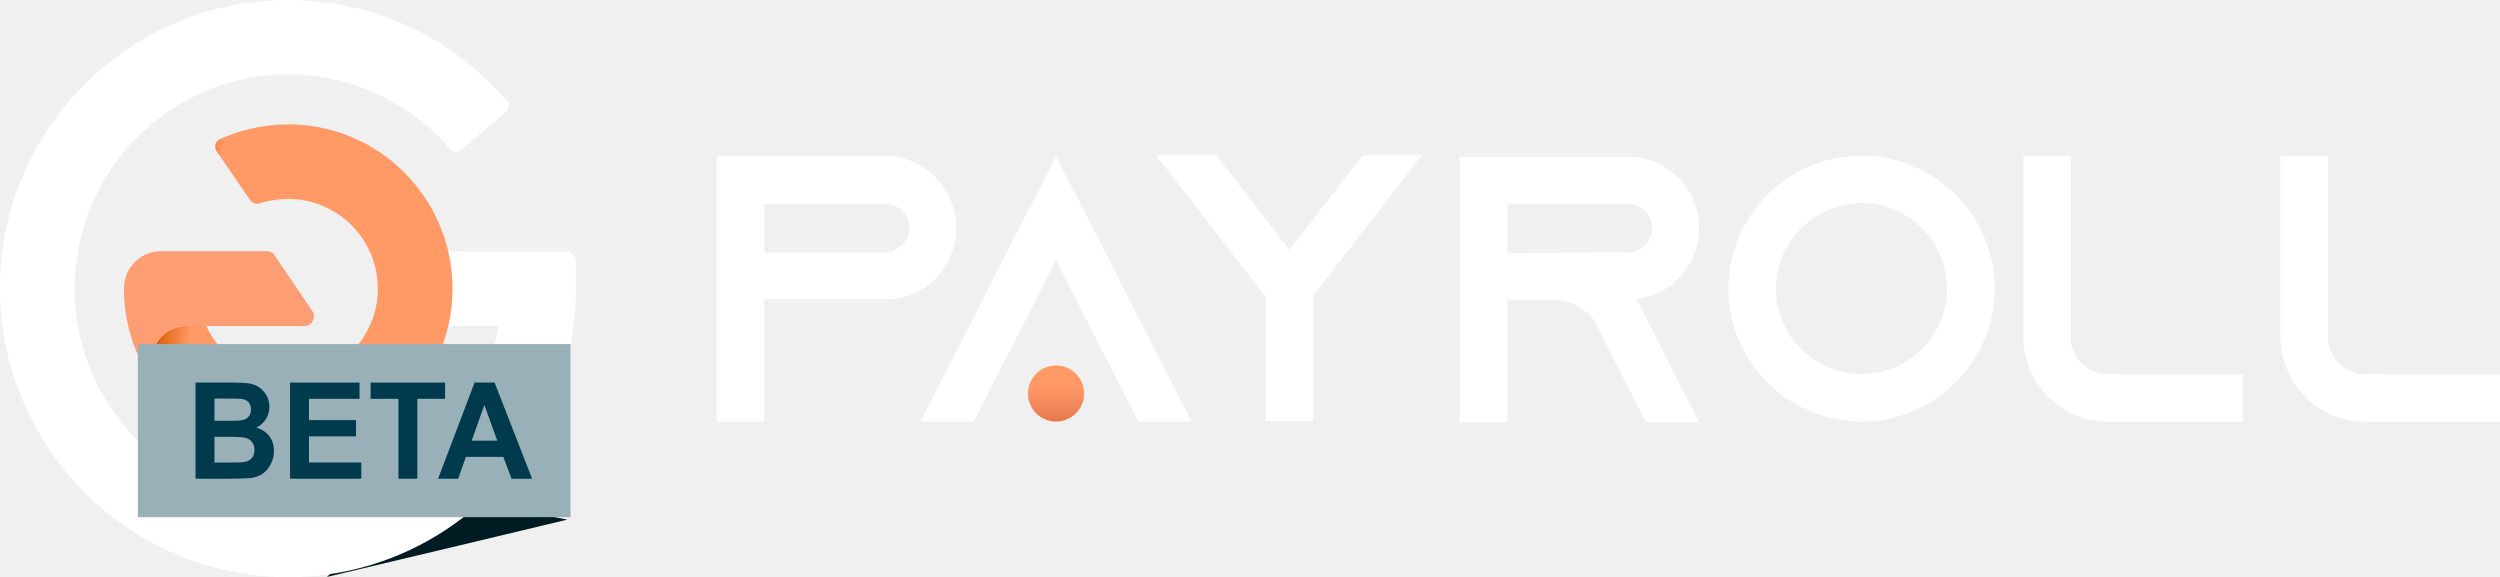
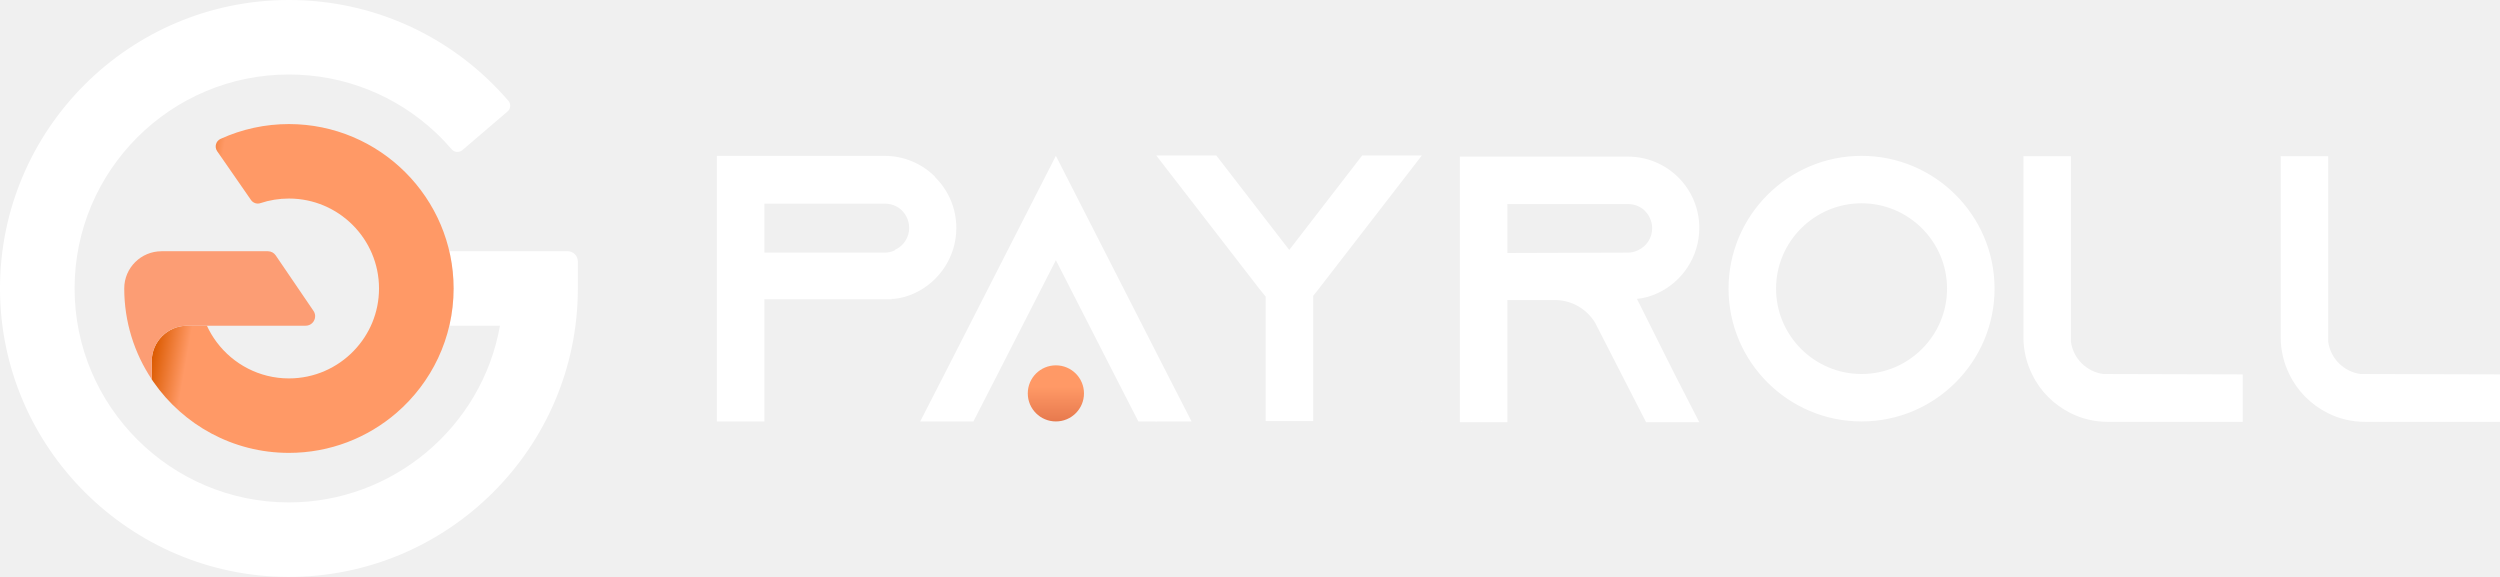
<svg xmlns="http://www.w3.org/2000/svg" width="260" height="60" viewBox="0 0 260 60" fill="none">
-   <g clip-path="url(#clip0_55555_66228)">
-     <path d="M109.828 43.841C111.44 43.841 112.747 42.535 112.747 40.925C112.747 39.315 111.44 38.01 109.828 38.01C108.215 38.01 106.908 39.315 106.908 40.925C106.908 42.535 108.215 43.841 109.828 43.841Z" fill="url(#paint0_linear_55555_66228)" />
-     <path d="M97.288 18.464C98.623 19.796 99.457 21.657 99.457 23.711C99.457 26.71 97.677 29.32 95.119 30.514C94.452 30.819 93.729 31.013 92.978 31.097C92.895 31.097 92.811 31.097 92.728 31.097V31.125H79.493V43.841H74.544V16.215H91.977C94.035 16.215 95.898 17.048 97.232 18.38L97.288 18.464ZM93.062 25.988C93.979 25.599 94.563 24.683 94.563 23.711C94.563 22.795 94.091 22.184 93.812 21.907C93.507 21.601 92.895 21.185 92.033 21.185H79.493V26.266H92.033C92.394 26.266 92.756 26.182 93.062 26.016V25.988ZM123.925 43.841H118.392L115.861 38.899L109.828 27.071L103.794 38.899L101.264 43.841H95.731L98.261 38.899L109.828 16.215L121.394 38.899L123.925 43.841ZM120.199 43.841H120.282L120.199 43.924V43.841ZM147.864 16.159L137.16 30.014L136.576 30.764V43.785H131.627V30.847L130.959 30.014L120.255 16.159H126.511L134.101 25.988L141.692 16.159H147.864ZM147.837 43.841H147.864V43.924L147.837 43.841ZM174.195 38.982L176.725 43.924H171.192L168.662 38.982L166.021 33.818L165.91 33.568C165.048 32.152 163.491 31.208 161.711 31.208H156.762V43.924H151.813V16.298H169.274C171.331 16.298 173.194 17.131 174.529 18.464C175.864 19.796 176.698 21.657 176.698 23.711C176.698 26.71 174.918 29.32 172.36 30.514C171.693 30.819 170.97 31.013 170.219 31.097L174.195 38.982ZM169.302 26.266C169.663 26.266 170.025 26.182 170.33 26.016C171.248 25.627 171.832 24.711 171.832 23.739C171.832 22.823 171.359 22.212 171.081 21.934C170.775 21.629 170.164 21.212 169.302 21.212H156.762V26.293L169.302 26.266ZM207.449 30.014C207.449 37.621 201.249 43.841 193.603 43.841C185.984 43.841 179.756 37.649 179.756 30.014C179.756 22.406 185.957 16.187 193.603 16.187C201.221 16.215 207.449 22.406 207.449 30.014ZM202.5 30.014C202.5 25.127 198.496 21.129 193.603 21.129C188.709 21.129 184.705 25.127 184.705 30.014C184.705 34.901 188.709 38.899 193.603 38.899C198.496 38.899 202.5 34.928 202.5 30.014ZM233.252 38.954V43.869H219.211C217.821 43.869 216.514 43.563 215.346 42.952C213.594 42.092 212.176 40.676 211.342 38.926C210.758 37.733 210.425 36.428 210.425 35.067V16.242H215.374V35.539C215.624 37.288 216.986 38.649 218.738 38.899L233.252 38.954ZM260 38.954V43.869H245.959C244.568 43.869 243.262 43.563 242.094 42.952C240.342 42.092 238.924 40.676 238.09 38.926C237.506 37.733 237.172 36.428 237.172 35.067V16.242H242.122V35.539C242.372 37.288 243.734 38.649 245.486 38.899L260 38.954Z" fill="white" />
-     <path d="M59 54.041C50.6 56.057 42.4 58.014 34 60C35 59.097 35.8 58.345 36.65 57.592C38.15 56.238 39.6 54.884 41.1 53.559C41.3 53.379 41.8 53.198 42.2 53.168C44.9 53.108 47.6 53.138 50.3 53.018C53.25 52.897 56 53.409 59 54.041Z" fill="#001B21" />
-     <path d="M59.892 27.21V30.014C59.892 46.59 46.422 60.056 29.877 60.028C13.442 59.972 0.055 46.534 -1.26379e-05 30.069C-0.055 13.494 13.414 0 29.96 0C37.637 0 44.953 2.915 50.524 8.191C51.3 8.913 52.021 9.69 52.713 10.495C52.852 10.634 52.907 10.828 52.907 10.995C52.907 11.217 52.824 11.439 52.63 11.606L47.947 15.604C47.614 15.882 47.115 15.854 46.838 15.521C46.339 14.938 45.785 14.354 45.23 13.827C41.101 9.912 35.669 7.746 29.987 7.746C17.737 7.746 7.76 17.742 7.76 30.014C7.76 42.286 17.737 52.281 29.987 52.281C40.768 52.281 50.025 44.452 51.854 33.901H46.616C46.893 32.651 47.06 31.347 47.06 30.042C47.06 28.737 46.921 27.404 46.616 26.155H58.866C59.42 26.127 59.892 26.599 59.892 27.21Z" fill="white" />
-     <path d="M36.694 36.483C35.004 38.26 32.593 39.371 29.96 39.371C26.911 39.371 24.195 37.899 22.477 35.622C22.089 35.095 21.728 34.512 21.451 33.901H19.428C17.377 33.901 15.742 35.567 15.742 37.594V39.482C15.797 39.565 15.853 39.676 15.936 39.759C19.012 44.23 24.167 47.145 29.987 47.145C34.255 47.145 38.136 45.562 41.129 42.98C44.759 39.843 47.06 35.206 47.06 30.042C47.06 20.602 39.41 12.938 29.987 12.938C27.521 12.938 25.11 13.466 22.892 14.466C22.393 14.688 22.227 15.299 22.532 15.743L26.024 20.824C26.246 21.129 26.634 21.268 26.994 21.157C27.936 20.852 28.934 20.685 29.96 20.685C35.115 20.685 39.3 24.877 39.3 30.042C39.3 32.513 38.302 34.789 36.694 36.483Z" fill="url(#paint1_linear_55555_66228)" />
-     <path d="M16.74 26.127H27.77C28.103 26.127 28.408 26.293 28.574 26.571L32.482 32.346C32.925 33.013 32.454 33.901 31.678 33.901H21.451H19.428C17.377 33.901 15.742 35.567 15.742 37.594V39.482C13.941 36.761 12.887 33.512 12.887 30.014C12.887 27.848 14.606 26.127 16.74 26.127Z" fill="#FC9D74" />
-     <path d="M59.337 35.786H14.337V53.786H59.337V35.786Z" fill="#99B0B8" />
-     <path d="M20.337 39.786H24.231C25.002 39.786 25.576 39.82 25.952 39.888C26.333 39.952 26.672 40.088 26.969 40.297C27.27 40.507 27.521 40.786 27.72 41.136C27.919 41.482 28.019 41.871 28.019 42.303C28.019 42.771 27.895 43.201 27.647 43.592C27.403 43.983 27.071 44.276 26.65 44.472C27.244 44.649 27.7 44.952 28.019 45.379C28.338 45.807 28.497 46.309 28.497 46.887C28.497 47.342 28.393 47.785 28.185 48.217C27.981 48.644 27.7 48.988 27.341 49.247C26.987 49.502 26.548 49.658 26.026 49.718C25.698 49.754 24.907 49.777 23.653 49.786H20.337V39.786ZM22.304 41.45V43.763H23.593C24.36 43.763 24.836 43.751 25.022 43.728C25.359 43.688 25.622 43.569 25.813 43.374C26.008 43.174 26.105 42.912 26.105 42.589C26.105 42.28 26.021 42.03 25.853 41.839C25.689 41.643 25.443 41.525 25.115 41.484C24.92 41.462 24.36 41.45 23.434 41.45H22.304ZM22.304 45.427V48.101H24.125C24.834 48.101 25.284 48.08 25.474 48.039C25.766 47.985 26.003 47.853 26.185 47.644C26.371 47.43 26.464 47.146 26.464 46.791C26.464 46.491 26.393 46.236 26.252 46.027C26.11 45.818 25.904 45.666 25.634 45.57C25.368 45.475 24.787 45.427 23.892 45.427H22.304Z" fill="#003A4D" />
-     <path d="M30.166 49.786V39.786H37.389V41.477H32.132V43.694H37.023V45.379H32.132V48.101H37.575V49.786H30.166Z" fill="#003A4D" />
-     <path d="M41.436 49.786V41.477H38.545V39.786H46.287V41.477H43.403V49.786H41.436Z" fill="#003A4D" />
-     <path d="M55.337 49.786H53.197L52.347 47.514H48.453L47.649 49.786H45.562L49.357 39.786H51.437L55.337 49.786ZM51.716 45.829L50.373 42.119L49.058 45.829H51.716Z" fill="#003A4D" />
+   <g clip-path="url(#clip0_55555_66160)">
+     <path d="M60.096 27.191V30C60.096 46.567 46.574 60.039 29.97 60C13.499 59.958 0.042 46.523 9.64011e-05 30.078C-0.042 13.497 13.454 0 30.048 0C37.758 0 45.084 2.909 50.687 8.195C51.454 8.925 52.191 9.694 52.875 10.488C53 10.635 53.061 10.815 53.061 10.996C53.061 11.218 52.969 11.437 52.786 11.592L48.087 15.612C47.759 15.893 47.261 15.856 46.978 15.529C46.466 14.935 45.921 14.36 45.351 13.824C41.197 9.905 35.761 7.748 30.045 7.748C17.756 7.748 7.757 17.73 7.757 30C7.757 42.27 17.756 52.252 30.045 52.252C40.852 52.252 50.136 44.413 51.996 33.873H46.73C47.019 32.629 47.172 31.332 47.172 30C47.172 28.668 47.019 27.368 46.727 26.125H59.028C59.617 26.125 60.096 26.602 60.096 27.191Z" fill="white" />
+     <path d="M36.807 36.471C35.1 38.245 32.703 39.355 30.048 39.355C26.984 39.355 24.259 37.878 22.546 35.599C22.143 35.063 21.798 34.486 21.517 33.872H19.488C17.439 33.872 15.779 35.53 15.779 37.576V39.449C15.84 39.541 15.901 39.63 15.962 39.721C19.06 44.177 24.217 47.1 30.048 47.1C34.321 47.1 38.233 45.529 41.239 42.936C44.873 39.799 47.175 35.163 47.175 30.003C47.175 20.573 39.49 12.903 30.048 12.903C27.57 12.903 25.154 13.43 22.938 14.443C22.449 14.668 22.279 15.279 22.585 15.723L26.102 20.798C26.319 21.111 26.717 21.25 27.078 21.128C28.026 20.811 29.027 20.648 30.048 20.648C35.214 20.648 39.418 24.845 39.418 30.003C39.418 32.512 38.422 34.791 36.804 36.471" fill="url(#paint0_linear_55555_66160)" />
+     <path d="M16.799 26.128H27.857C28.185 26.128 28.491 26.289 28.674 26.561L32.603 32.332C33.048 32.987 32.578 33.873 31.786 33.873H21.52H19.491C17.442 33.873 15.782 35.53 15.782 37.576V39.45C13.974 36.74 12.921 33.487 12.921 29.994C12.921 27.86 14.661 26.13 16.799 26.13V26.128Z" fill="#FC9D74" />
+     <path d="M109.812 43.83C111.425 43.83 112.734 42.524 112.734 40.912C112.734 39.301 111.425 37.995 109.812 37.995C108.198 37.995 106.889 39.301 106.889 40.912C106.889 42.524 108.198 43.83 109.812 43.83Z" fill="url(#paint1_linear_55555_66160)" />
+     <path d="M97.283 18.457C98.626 19.798 99.458 21.653 99.458 23.707C99.458 26.705 97.678 29.312 95.109 30.494C94.436 30.811 93.724 31.008 92.974 31.085H92.737V31.124H79.497V43.83H74.556V16.209H91.987C94.041 16.209 95.899 17.036 97.244 18.38L97.283 18.457ZM93.054 25.994C93.963 25.6 94.556 24.692 94.556 23.707C94.556 22.799 94.08 22.169 93.805 21.891C93.488 21.575 92.896 21.181 92.026 21.181H79.497V26.272H92.026C92.382 26.272 92.737 26.194 93.054 26.036V25.997V25.994ZM123.922 43.83H118.389L115.859 38.897L109.812 27.06L103.764 38.897L101.234 43.83H95.701L98.231 38.897L109.812 16.206L121.392 38.897L123.922 43.83ZM120.208 43.83H120.286L120.208 43.908V43.83ZM147.875 16.167L137.165 30.02L136.573 30.769V43.791H131.632V30.849L130.959 30.02L120.249 16.167H126.494L134.082 25.994L141.669 16.167H147.875ZM147.836 43.83H147.875V43.908L147.836 43.83ZM174.197 38.978L176.727 43.91H171.194L168.664 38.978L166.017 33.809L165.898 33.573C165.028 32.151 163.487 31.205 161.708 31.205H156.767V43.91H151.826V16.287H169.295C171.35 16.287 173.207 17.114 174.553 18.457C175.896 19.798 176.727 21.653 176.727 23.707C176.727 26.705 174.948 29.312 172.379 30.494C171.706 30.811 170.994 31.008 170.244 31.085L174.195 38.978H174.197ZM169.295 26.272C169.651 26.272 170.007 26.194 170.324 26.036C171.233 25.642 171.826 24.734 171.826 23.746C171.826 22.838 171.35 22.208 171.075 21.93C170.758 21.614 170.166 21.22 169.295 21.22H156.767V26.311L169.295 26.272ZM207.434 30.02C207.434 37.634 201.228 43.83 193.602 43.83C185.975 43.83 179.769 37.634 179.769 30.02C179.769 22.405 185.975 16.209 193.602 16.209C201.228 16.209 207.434 22.405 207.434 30.02ZM202.493 30.02C202.493 25.125 198.501 21.142 193.602 21.142C188.703 21.142 184.71 25.128 184.71 30.02C184.71 34.911 188.703 38.897 193.602 38.897C198.501 38.897 202.493 34.911 202.493 30.02ZM233.242 38.939V43.872H219.212C217.827 43.872 216.523 43.555 215.339 42.964C213.601 42.095 212.177 40.676 211.346 38.939C210.754 37.756 210.437 36.451 210.437 35.072V16.248H215.378V35.544C215.614 37.279 216.999 38.661 218.736 38.897L233.242 38.936V38.939ZM259.997 38.939V43.872H245.968C244.583 43.872 243.279 43.555 242.094 42.964C240.357 42.095 238.933 40.676 238.102 38.939C237.51 37.756 237.193 36.451 237.193 35.072V16.248H242.133V35.544C242.37 37.279 243.754 38.661 245.492 38.897L259.997 38.936V38.939Z" fill="white" />
  </g>
  <defs>
-     <linearGradient id="paint0_linear_55555_66228" x1="109.774" y1="45.518" x2="109.774" y2="40.174" gradientUnits="userSpaceOnUse">
+     <linearGradient id="paint0_linear_55555_66160" x1="17.45" y1="27.782" x2="46.914" y2="32.986" gradientUnits="userSpaceOnUse">
+       <stop stop-color="#DB5A00" />
+       <stop offset="0.12" stop-color="#FF9966" />
+     </linearGradient>
+     <linearGradient id="paint1_linear_55555_66160" x1="109.834" y1="45.574" x2="109.835" y2="40.229" gradientUnits="userSpaceOnUse">
      <stop stop-color="#DB6A42" />
      <stop offset="1" stop-color="#FF9966" />
    </linearGradient>
-     <linearGradient id="paint1_linear_55555_66228" x1="17.395" y1="27.787" x2="46.77" y2="32.958" gradientUnits="userSpaceOnUse">
-       <stop stop-color="#DB5A00" />
-       <stop offset="0.12" stop-color="#FF9966" />
-     </linearGradient>
-     <clipPath id="clip0_55555_66228">
+     <clipPath id="clip0_55555_66160">
      <rect width="260" height="60" fill="white" />
    </clipPath>
  </defs>
</svg>
